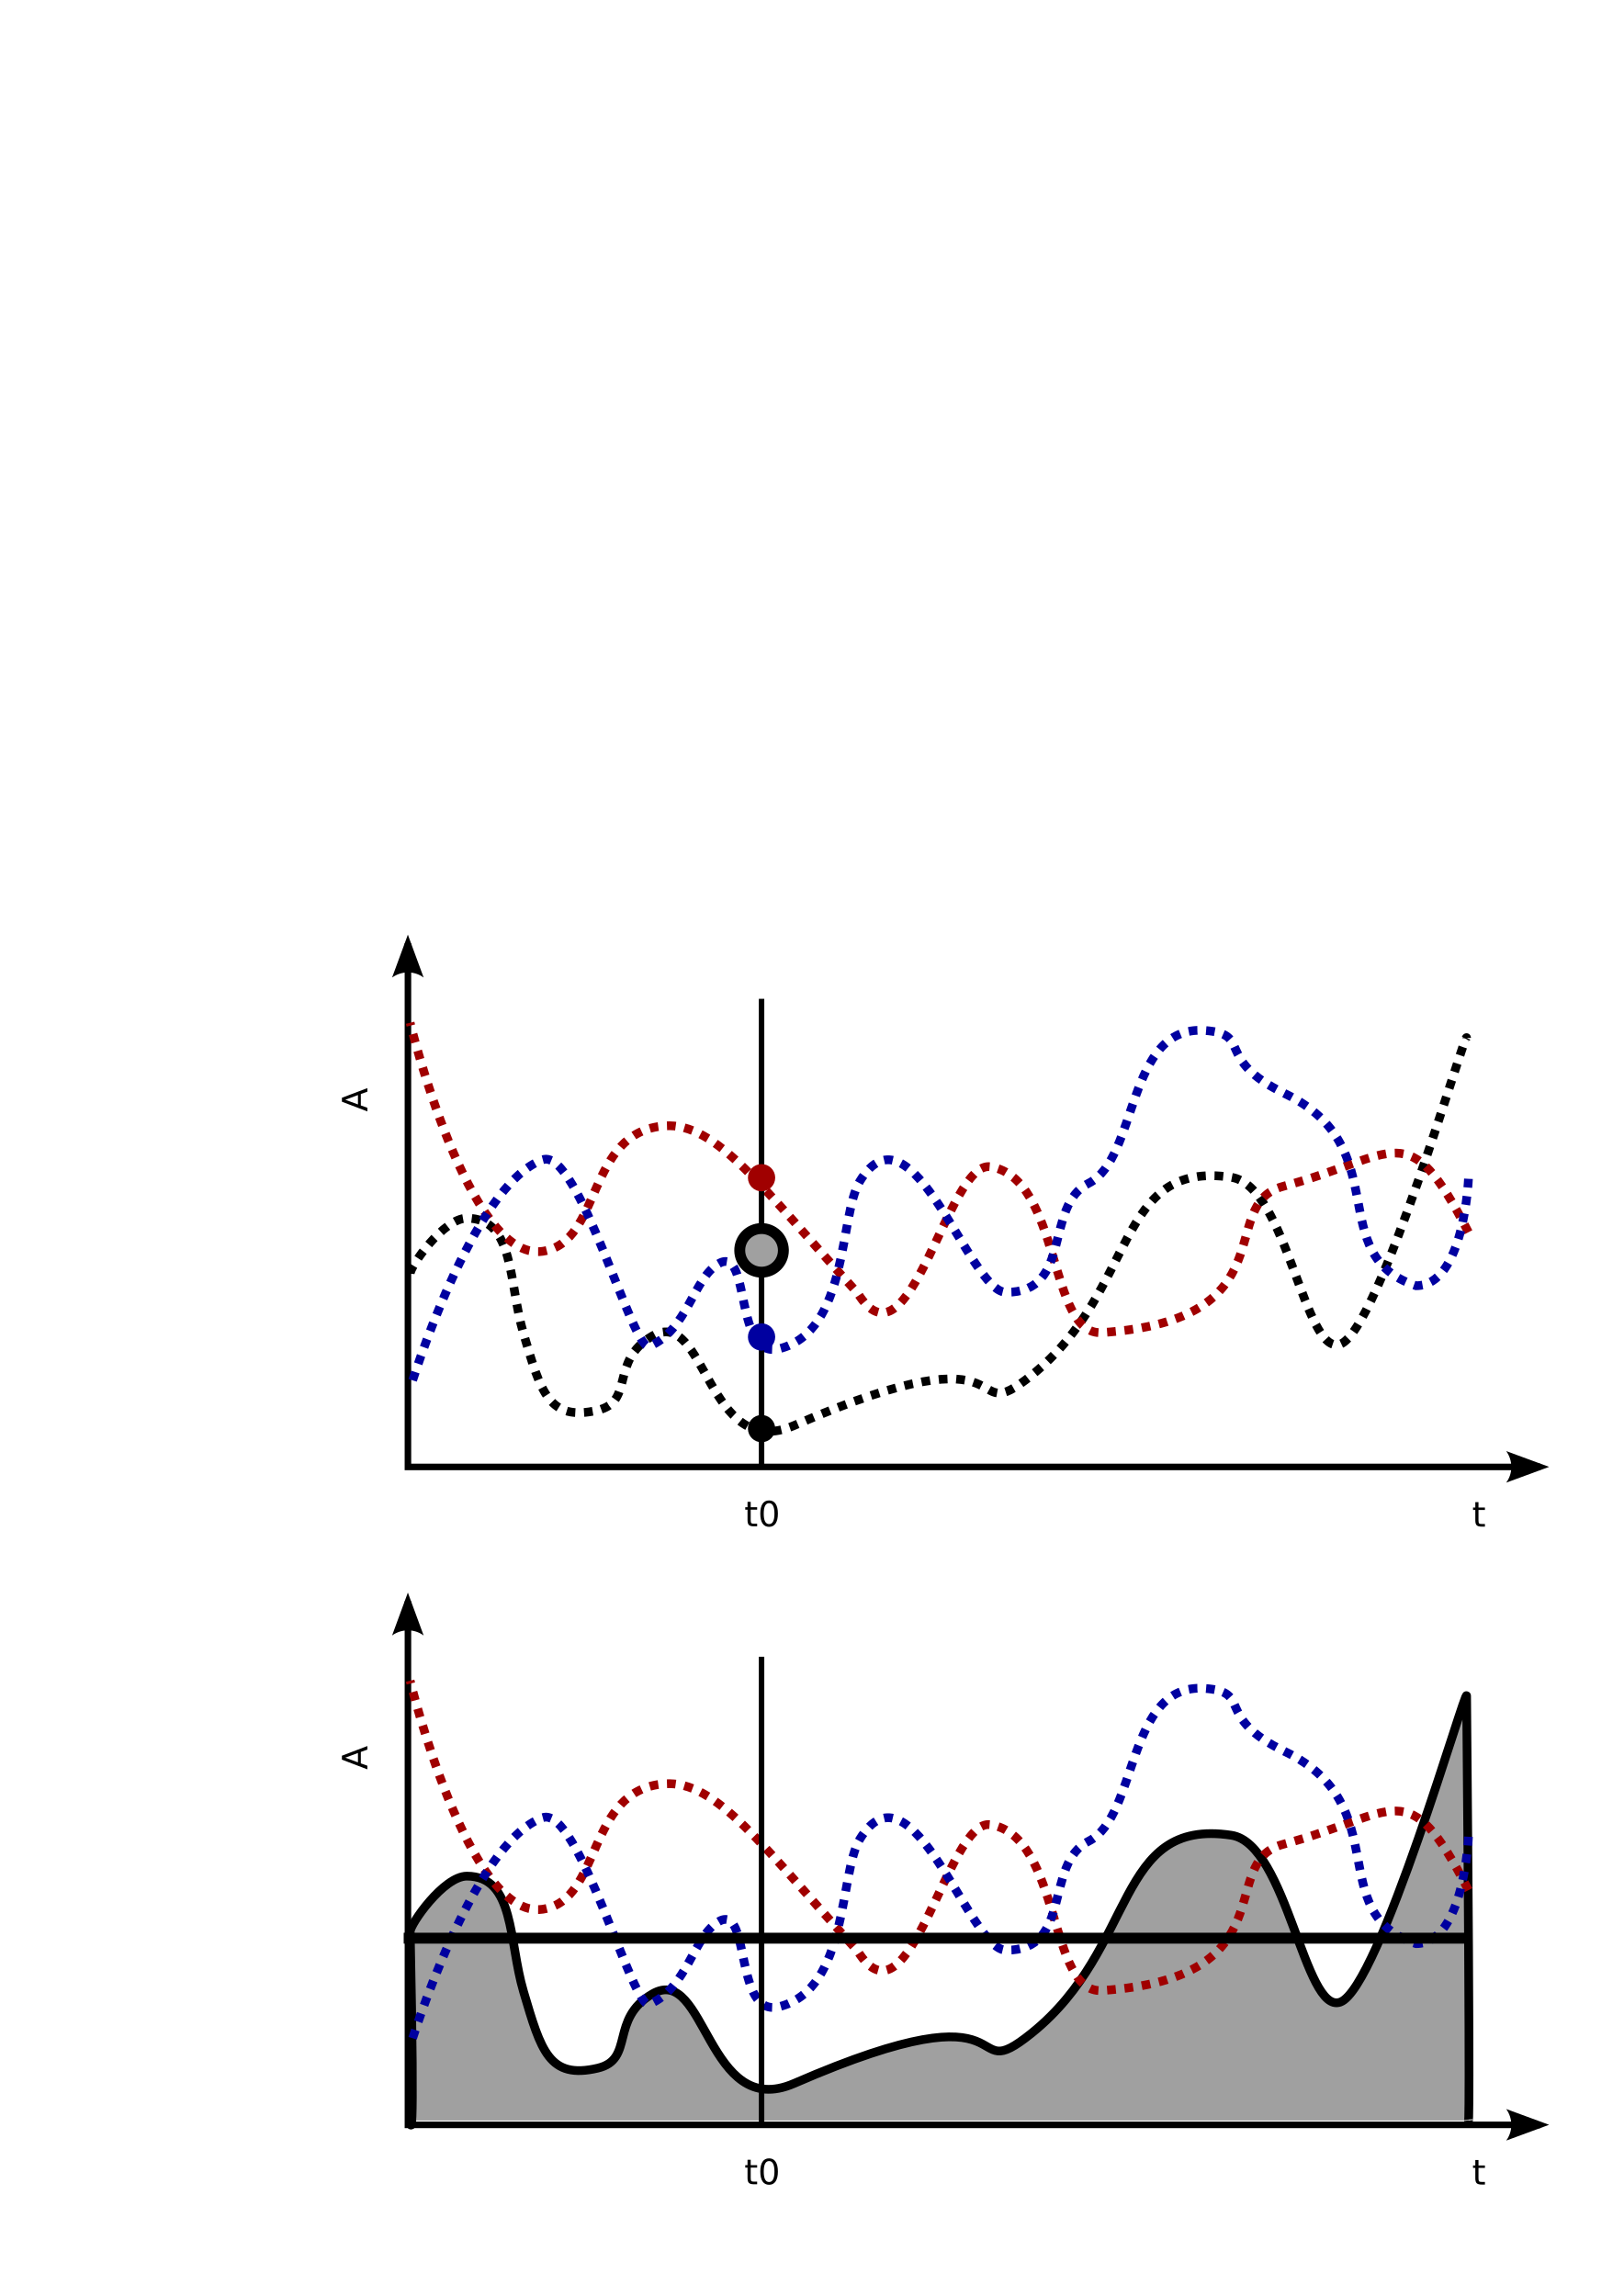
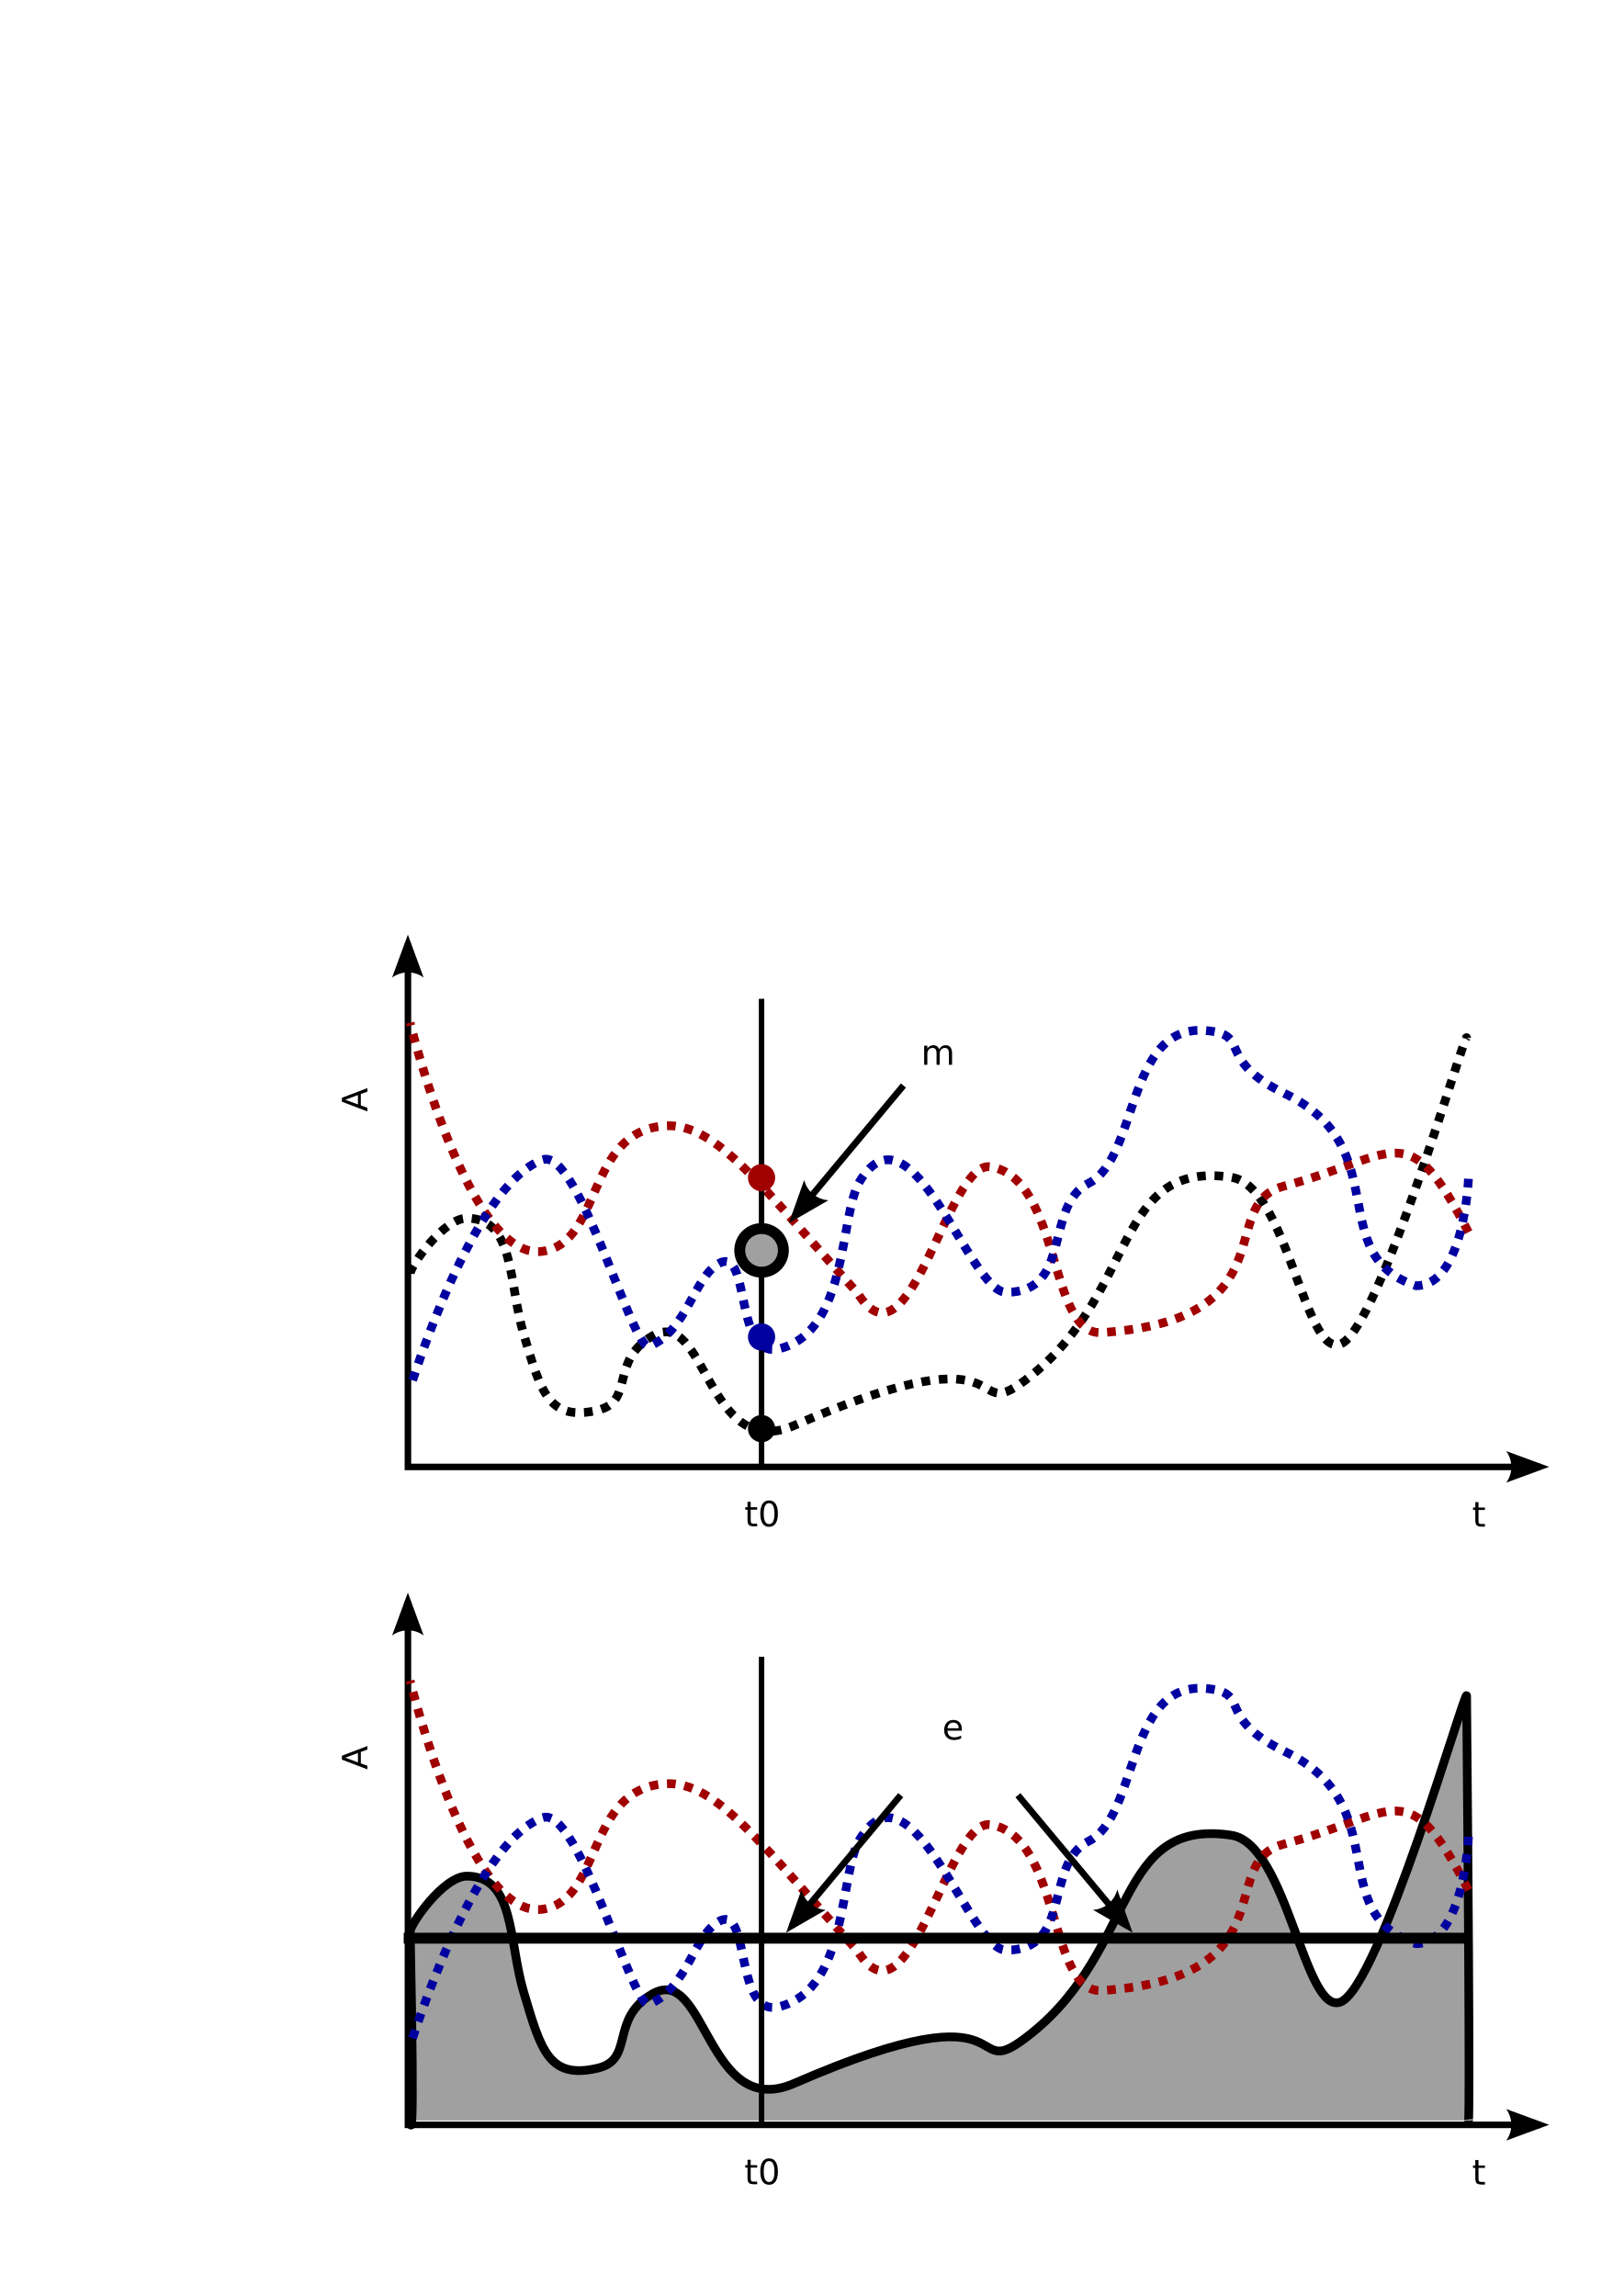
<svg xmlns="http://www.w3.org/2000/svg" width="744.094" height="1052.362" id="svg12001">
  <defs id="defs12003">
    <marker orient="auto" refY="0.0" refX="0.0" id="Dot_s" style="overflow:visible">
      <path id="path5854" d="M -2.5,-1.0 C -2.5,1.76 -4.74,4.0 -7.5,4.0 C -10.26,4.0 -12.5,1.76 -12.5,-1.0 C -12.5,-3.76 -10.26,-6.0 -7.5,-6.0 C -4.74,-6.0 -2.5,-3.76 -2.5,-1.0 z " style="fill-rule:evenodd;stroke:#000000;stroke-width:1.0pt;marker-start:none;marker-end:none" transform="scale(0.2) translate(7.4, 1)" />
    </marker>
    <marker orient="auto" refY="0.0" refX="0.0" id="Dot_m" style="overflow:visible">
      <path id="path5857" d="M -2.5,-1.0 C -2.5,1.76 -4.74,4.0 -7.5,4.0 C -10.26,4.0 -12.5,1.76 -12.5,-1.0 C -12.5,-3.76 -10.26,-6.0 -7.5,-6.0 C -4.74,-6.0 -2.5,-3.76 -2.5,-1.0 z " style="fill-rule:evenodd;stroke:#000000;stroke-width:1.0pt;marker-start:none;marker-end:none" transform="scale(0.4) translate(7.4, 1)" />
    </marker>
    <marker orient="auto" refY="0.0" refX="0.0" id="Arrow2Mend" style="overflow:visible;">
      <path id="path3839" style="font-size:12.0;fill-rule:evenodd;stroke-width:0.625;stroke-linejoin:round;" d="M 8.719,4.034 L -2.207,0.016 L 8.719,-4.002 C 6.973,-1.63 6.983,1.616 8.719,4.034 z " transform="scale(0.6) rotate(180) translate(0,0)" />
    </marker>
    <marker orient="auto" refY="0.0" refX="0.0" id="Arrow2Lend" style="overflow:visible;">
      <path id="path3845" style="font-size:12.0;fill-rule:evenodd;stroke-width:0.625;stroke-linejoin:round;" d="M 8.719,4.034 L -2.207,0.016 L 8.719,-4.002 C 6.973,-1.63 6.983,1.616 8.719,4.034 z " transform="scale(1.1) rotate(180) translate(1,0)" />
    </marker>
    <marker orient="auto" refY="0.0" refX="0.0" id="Arrow2Mstart" style="overflow:visible">
      <path id="path3842" style="font-size:12.0;fill-rule:evenodd;stroke-width:0.625;stroke-linejoin:round" d="M 8.719,4.034 L -2.207,0.016 L 8.719,-4.002 C 6.973,-1.63 6.983,1.616 8.719,4.034 z " transform="scale(0.6) translate(0,0)" />
    </marker>
    <marker orient="auto" refY="0.0" refX="0.0" id="Arrow2Sstart" style="overflow:visible">
      <path id="path3836" style="font-size:12.0;fill-rule:evenodd;stroke-width:0.625;stroke-linejoin:round" d="M 8.719,4.034 L -2.207,0.016 L 8.719,-4.002 C 6.973,-1.63 6.983,1.616 8.719,4.034 z " transform="scale(0.3) translate(-2.3,0)" />
    </marker>
  </defs>
  <g id="layer1">
    <path style="fill:none;fill-opacity:0.75;fill-rule:evenodd;stroke:black;stroke-width:3;stroke-linecap:butt;stroke-linejoin:miter;marker-start:url(#Arrow2Mstart);marker-mid:none;marker-end:url(#Arrow2Mend);stroke-miterlimit:4;stroke-dasharray:none;stroke-opacity:1" d="M 186.943,432.362 L 186.943,672.362 L 705.943,672.362" id="path3016" />
    <text xml:space="preserve" style="font-size:16px;font-style:normal;font-variant:normal;font-weight:normal;font-stretch:normal;text-align:start;line-height:125%;writing-mode:lr-tb;text-anchor:start;fill:black;fill-opacity:1;stroke:none;stroke-width:1px;stroke-linecap:butt;stroke-linejoin:miter;stroke-opacity:1;font-family:Bitstream Vera Sans" x="674.611" y="699.721" id="text3018">
      <tspan id="tspan3020" x="674.611" y="699.721">t</tspan>
    </text>
    <text xml:space="preserve" style="font-size:16px;font-style:normal;font-variant:normal;font-weight:normal;font-stretch:normal;text-align:start;line-height:125%;writing-mode:lr-tb;text-anchor:start;fill:#000000;fill-opacity:1;stroke:none;stroke-width:1px;stroke-linecap:butt;stroke-linejoin:miter;stroke-opacity:1;font-family:Bitstream Vera Sans" x="-509.538" y="168.354" id="text3022" transform="matrix(0,-1,1,0,0,0)">
      <tspan id="tspan3024" x="-509.538" y="168.354">A</tspan>
    </text>
    <path style="fill:none;fill-opacity:0.75;fill-rule:evenodd;stroke:black;stroke-width:4;stroke-linecap:butt;stroke-linejoin:miter;stroke-miterlimit:4;stroke-dasharray:4, 4;stroke-dashoffset:0;stroke-opacity:1" d="M 187.982,583.798 C 187.913,580.452 203.261,558.362 213.943,558.362 C 235.943,558.362 233.008,587.955 239.943,611.362 C 247.943,638.362 251.554,651.63 273.943,646.362 C 290.943,642.362 279.229,623.809 298.943,612.362 C 323.649,598.017 323.834,670.792 363.943,653.362 C 474.256,605.423 439.418,657.208 472.857,630.259 C 521.49,591.064 510.745,531.543 564.288,539.616 C 589.844,543.469 597.751,621.989 614.2,616.103 C 632.186,609.668 672.048,470.144 672.098,475.74" id="path3026" />
    <text xml:space="preserve" style="font-size:16px;font-style:normal;font-variant:normal;font-weight:normal;font-stretch:normal;text-align:start;line-height:125%;writing-mode:lr-tb;text-anchor:start;fill:black;fill-opacity:1;stroke:none;stroke-width:1px;stroke-linecap:butt;stroke-linejoin:miter;stroke-opacity:1;font-family:Bitstream Vera Sans" x="341.086" y="699.589" id="text3028">
      <tspan id="tspan3030" x="341.086" y="699.589">t0</tspan>
    </text>
    <path style="fill:none;fill-opacity:0.75;fill-rule:evenodd;stroke:#a00000;stroke-width:4;stroke-linecap:butt;stroke-linejoin:miter;stroke-miterlimit:4;stroke-dasharray:4, 4;stroke-dashoffset:0;stroke-opacity:1" d="M 672.943,564.789 C 644.838,510.198 640.833,529.623 587.943,543.789 C 556.987,552.081 591.296,605.024 504.943,610.789 C 480.3,612.435 486.406,540.13 453.943,534.789 C 434.168,531.536 417.026,631.648 393.029,592.686 C 349.41,544.634 328.317,514.33 304.598,516.043 C 268.436,518.655 276.135,569.416 248.685,573.53 C 214.672,578.629 187.943,468.789 187.943,468.789" id="path3036" />
    <path style="fill:none;fill-opacity:1;fill-rule:evenodd;stroke:#0000a0;stroke-width:4;stroke-linecap:butt;stroke-linejoin:miter;stroke-miterlimit:4;stroke-dasharray:4, 4;stroke-dashoffset:0;stroke-opacity:1" d="M 672.943,540.307 C 672.943,540.307 670.943,589.307 648.943,589.307 C 606.219,575.256 639.985,525.91 588.943,501.307 C 555.84,485.351 574.403,473.836 551.943,472.307 C 516.053,469.864 521.686,530.949 498.943,542.307 C 478.192,552.67 491.903,592.554 460.943,592.307 C 444.278,592.174 417.859,502.346 394.029,541.41 C 384.541,556.965 389.05,610.128 357.129,618.19 C 336.315,623.446 344.164,571.369 329.757,578.949 C 317.83,585.224 315.106,609.761 297.598,617.053 C 290.042,620.2 265.135,525.681 248.686,531.566 C 216.302,543.153 187.943,636.307 187.943,636.307" id="path3038" />
    <path style="fill:none;fill-opacity:0.75;fill-rule:evenodd;stroke:black;stroke-width:2.5;stroke-linecap:butt;stroke-linejoin:miter;stroke-miterlimit:4;stroke-dasharray:none;stroke-opacity:1" d="M 349,671.803 L 349,457.803" id="path3040" />
    <path style="fill:#a00000;fill-opacity:1;fill-rule:nonzero;stroke:#a00000;stroke-width:2.5;stroke-linecap:round;stroke-linejoin:round;stroke-miterlimit:4;stroke-dasharray:none;stroke-dashoffset:0;stroke-opacity:1" id="path3044" d="M 420,747.362 A 5,5 0 1 1 419.998,747.215" transform="translate(-66,-207.559)" />
    <path style="fill:#0000a0;fill-opacity:1;fill-rule:nonzero;stroke:#0000a0;stroke-width:2.5;stroke-linecap:round;stroke-linejoin:round;stroke-miterlimit:4;stroke-dasharray:none;stroke-dashoffset:0;stroke-opacity:1" id="path3046" d="M 420,747.362 A 5,5 0 1 1 419.998,747.215" transform="translate(-66,-134.559)" />
    <path style="fill:black;fill-opacity:1;fill-rule:nonzero;stroke:black;stroke-width:2.5;stroke-linecap:round;stroke-linejoin:round;stroke-miterlimit:4;stroke-dasharray:none;stroke-dashoffset:0;stroke-opacity:1" id="path3048" d="M 420,747.362 A 5,5 0 1 1 419.998,747.215" transform="translate(-66,-92.55896)" />
    <path style="fill:#a0a0a0;fill-opacity:1;fill-rule:nonzero;stroke:black;stroke-width:2.5;stroke-linecap:round;stroke-linejoin:round;stroke-miterlimit:4;stroke-dasharray:none;stroke-dashoffset:0;stroke-opacity:1" id="path3096" d="M 420,747.362 A 5,5 0 1 1 419.998,747.215" transform="matrix(2,0,0,2,-481,-921.6122)" />
    <path style="fill:none;fill-opacity:0.75;fill-rule:evenodd;stroke:#000000;stroke-width:3;stroke-linecap:butt;stroke-linejoin:miter;marker-start:url(#Arrow2Mstart);marker-mid:none;marker-end:url(#Arrow2Mend);stroke-miterlimit:4;stroke-dasharray:none;stroke-opacity:1" d="M 186.943,733.921 L 186.943,973.921 L 705.943,973.921" id="path1917" />
    <text xml:space="preserve" style="font-size:16px;font-style:normal;font-variant:normal;font-weight:normal;font-stretch:normal;text-align:start;line-height:125%;writing-mode:lr-tb;text-anchor:start;fill:#000000;fill-opacity:1;stroke:none;stroke-width:1px;stroke-linecap:butt;stroke-linejoin:miter;stroke-opacity:1;font-family:Bitstream Vera Sans" x="674.611" y="1001.28" id="text1919">
      <tspan id="tspan1921" x="674.611" y="1001.28">t</tspan>
    </text>
    <text xml:space="preserve" style="font-size:16px;font-style:normal;font-variant:normal;font-weight:normal;font-stretch:normal;text-align:start;line-height:125%;writing-mode:lr-tb;text-anchor:start;fill:#000000;fill-opacity:1;stroke:none;stroke-width:1px;stroke-linecap:butt;stroke-linejoin:miter;stroke-opacity:1;font-family:Bitstream Vera Sans" x="-811.096" y="168.354" id="text1923" transform="matrix(0,-1,1,0,0,0)">
      <tspan id="tspan1925" x="-811.096" y="168.354">A</tspan>
    </text>
    <path style="fill:#a0a0a0;fill-opacity:1;fill-rule:evenodd;stroke:#000000;stroke-width:4;stroke-linecap:butt;stroke-linejoin:miter;stroke-miterlimit:4;stroke-dasharray:none;stroke-dashoffset:0;stroke-opacity:1" d="M 187.943,971.921 C 187.943,971.921 190.245,995.594 187.982,885.357 C 187.913,882.011 203.261,859.921 213.943,859.921 C 235.943,859.921 233.008,889.514 239.943,912.921 C 247.943,939.921 251.554,953.189 273.943,947.921 C 290.943,943.921 279.229,925.368 298.943,913.921 C 323.649,899.576 323.834,972.351 363.943,954.921 C 474.256,906.982 439.418,958.767 472.857,931.818 C 521.49,892.623 510.745,833.102 564.288,841.175 C 589.844,845.028 597.751,923.548 614.2,917.662 C 632.186,911.227 672.048,771.703 672.098,777.299 C 673.929,981.59 672.943,971.921 672.943,971.921" id="path1927" />
    <text xml:space="preserve" style="font-size:16px;font-style:normal;font-variant:normal;font-weight:normal;font-stretch:normal;text-align:start;line-height:125%;writing-mode:lr-tb;text-anchor:start;fill:#000000;fill-opacity:1;stroke:none;stroke-width:1px;stroke-linecap:butt;stroke-linejoin:miter;stroke-opacity:1;font-family:Bitstream Vera Sans" x="341.086" y="1001.148" id="text1937">
      <tspan id="tspan1939" x="341.086" y="1001.148">t0</tspan>
    </text>
    <path style="fill:none;fill-opacity:0.75;fill-rule:evenodd;stroke:#a00000;stroke-width:4;stroke-linecap:butt;stroke-linejoin:miter;stroke-miterlimit:4;stroke-dasharray:4, 4;stroke-dashoffset:0;stroke-opacity:1" d="M 672.943,866.348 C 644.838,811.757 640.833,831.182 587.943,845.348 C 556.987,853.64 591.296,906.583 504.943,912.348 C 480.3,913.994 486.406,841.689 453.943,836.348 C 434.168,833.095 417.026,933.207 393.029,894.245 C 349.41,846.193 328.317,815.889 304.598,817.602 C 268.436,820.214 276.135,870.975 248.685,875.089 C 214.672,880.188 187.943,770.348 187.943,770.348" id="path2900" />
    <path style="fill:none;fill-opacity:1;fill-rule:evenodd;stroke:#0000a0;stroke-width:4;stroke-linecap:butt;stroke-linejoin:miter;stroke-miterlimit:4;stroke-dasharray:4, 4;stroke-dashoffset:0;stroke-opacity:1" d="M 672.943,841.866 C 672.943,841.866 670.943,890.866 648.943,890.866 C 606.219,876.815 639.985,827.469 588.943,802.866 C 555.84,786.91 574.403,775.395 551.943,773.866 C 516.053,771.423 521.686,832.508 498.943,843.866 C 478.192,854.229 491.903,894.113 460.943,893.866 C 444.278,893.733 417.859,803.905 394.029,842.969 C 384.541,858.524 389.05,911.687 357.129,919.749 C 336.315,925.005 344.164,872.928 329.757,880.508 C 317.83,886.783 315.106,911.32 297.598,918.612 C 290.042,921.759 265.135,827.24 248.686,833.125 C 216.302,844.712 187.943,937.866 187.943,937.866" id="path2902" />
    <path style="fill:none;fill-opacity:0.75;fill-rule:evenodd;stroke:#000000;stroke-width:2.5;stroke-linecap:butt;stroke-linejoin:miter;stroke-miterlimit:4;stroke-dasharray:none;stroke-opacity:1" d="M 349,973.362 L 349,759.362" id="path2922" />
    <path style="fill:none;fill-opacity:0.75;fill-rule:evenodd;stroke:#000000;stroke-width:5;stroke-linecap:butt;stroke-linejoin:miter;stroke-miterlimit:4;stroke-dasharray:none;stroke-opacity:1" d="M 185,888.362 L 674,888.362" id="path3098" />
+     <path style="fill:none;fill-opacity:0.75;fill-rule:evenodd;stroke:#000000;stroke-width:3;stroke-linecap:butt;stroke-linejoin:miter;marker-start:none;marker-end:url(#Arrow2Mend);stroke-miterlimit:4;stroke-dasharray:none;stroke-opacity:1" d="M 414.021,497.541 L 364.021,557.541" id="path3167" />
+     <text xml:space="preserve" style="font-size:16px;font-style:normal;font-weight:normal;fill:#000000;fill-opacity:1;stroke:none;stroke-width:1px;stroke-linecap:butt;stroke-linejoin:miter;stroke-opacity:1;font-family:Bitstream Vera Sans" x="422.068" y="488.041" id="text3169">
+       <tspan id="tspan3171" x="422.068" y="488.041">m</tspan>
+     </text>
+     <path style="fill:none;fill-opacity:0.75;fill-rule:evenodd;stroke:#000000;stroke-width:3;stroke-linecap:butt;stroke-linejoin:miter;marker-start:none;marker-end:url(#Arrow2Mend);stroke-miterlimit:4;stroke-dasharray:none;stroke-opacity:1" d="M 412.771,822.791 L 362.771,882.791" id="path3173" />
+     <text xml:space="preserve" style="font-size:16px;font-style:normal;font-weight:normal;fill:#000000;fill-opacity:1;stroke:none;stroke-width:1px;stroke-linecap:butt;stroke-linejoin:miter;stroke-opacity:1;font-family:Bitstream Vera Sans" x="431.791" y="797.292" id="text3175">
+       <tspan id="tspan3177" x="431.791" y="797.292">e</tspan>
+     </text>
+     <path style="fill:none;fill-opacity:0.75;fill-rule:evenodd;stroke:#000000;stroke-width:3;stroke-linecap:butt;stroke-linejoin:miter;marker-start:none;marker-end:url(#Arrow2Mend);stroke-miterlimit:4;stroke-dasharray:none;stroke-opacity:1" d="M 466.489,822.828 L 516.489,882.828" id="path3187" />
  </g>
</svg>
